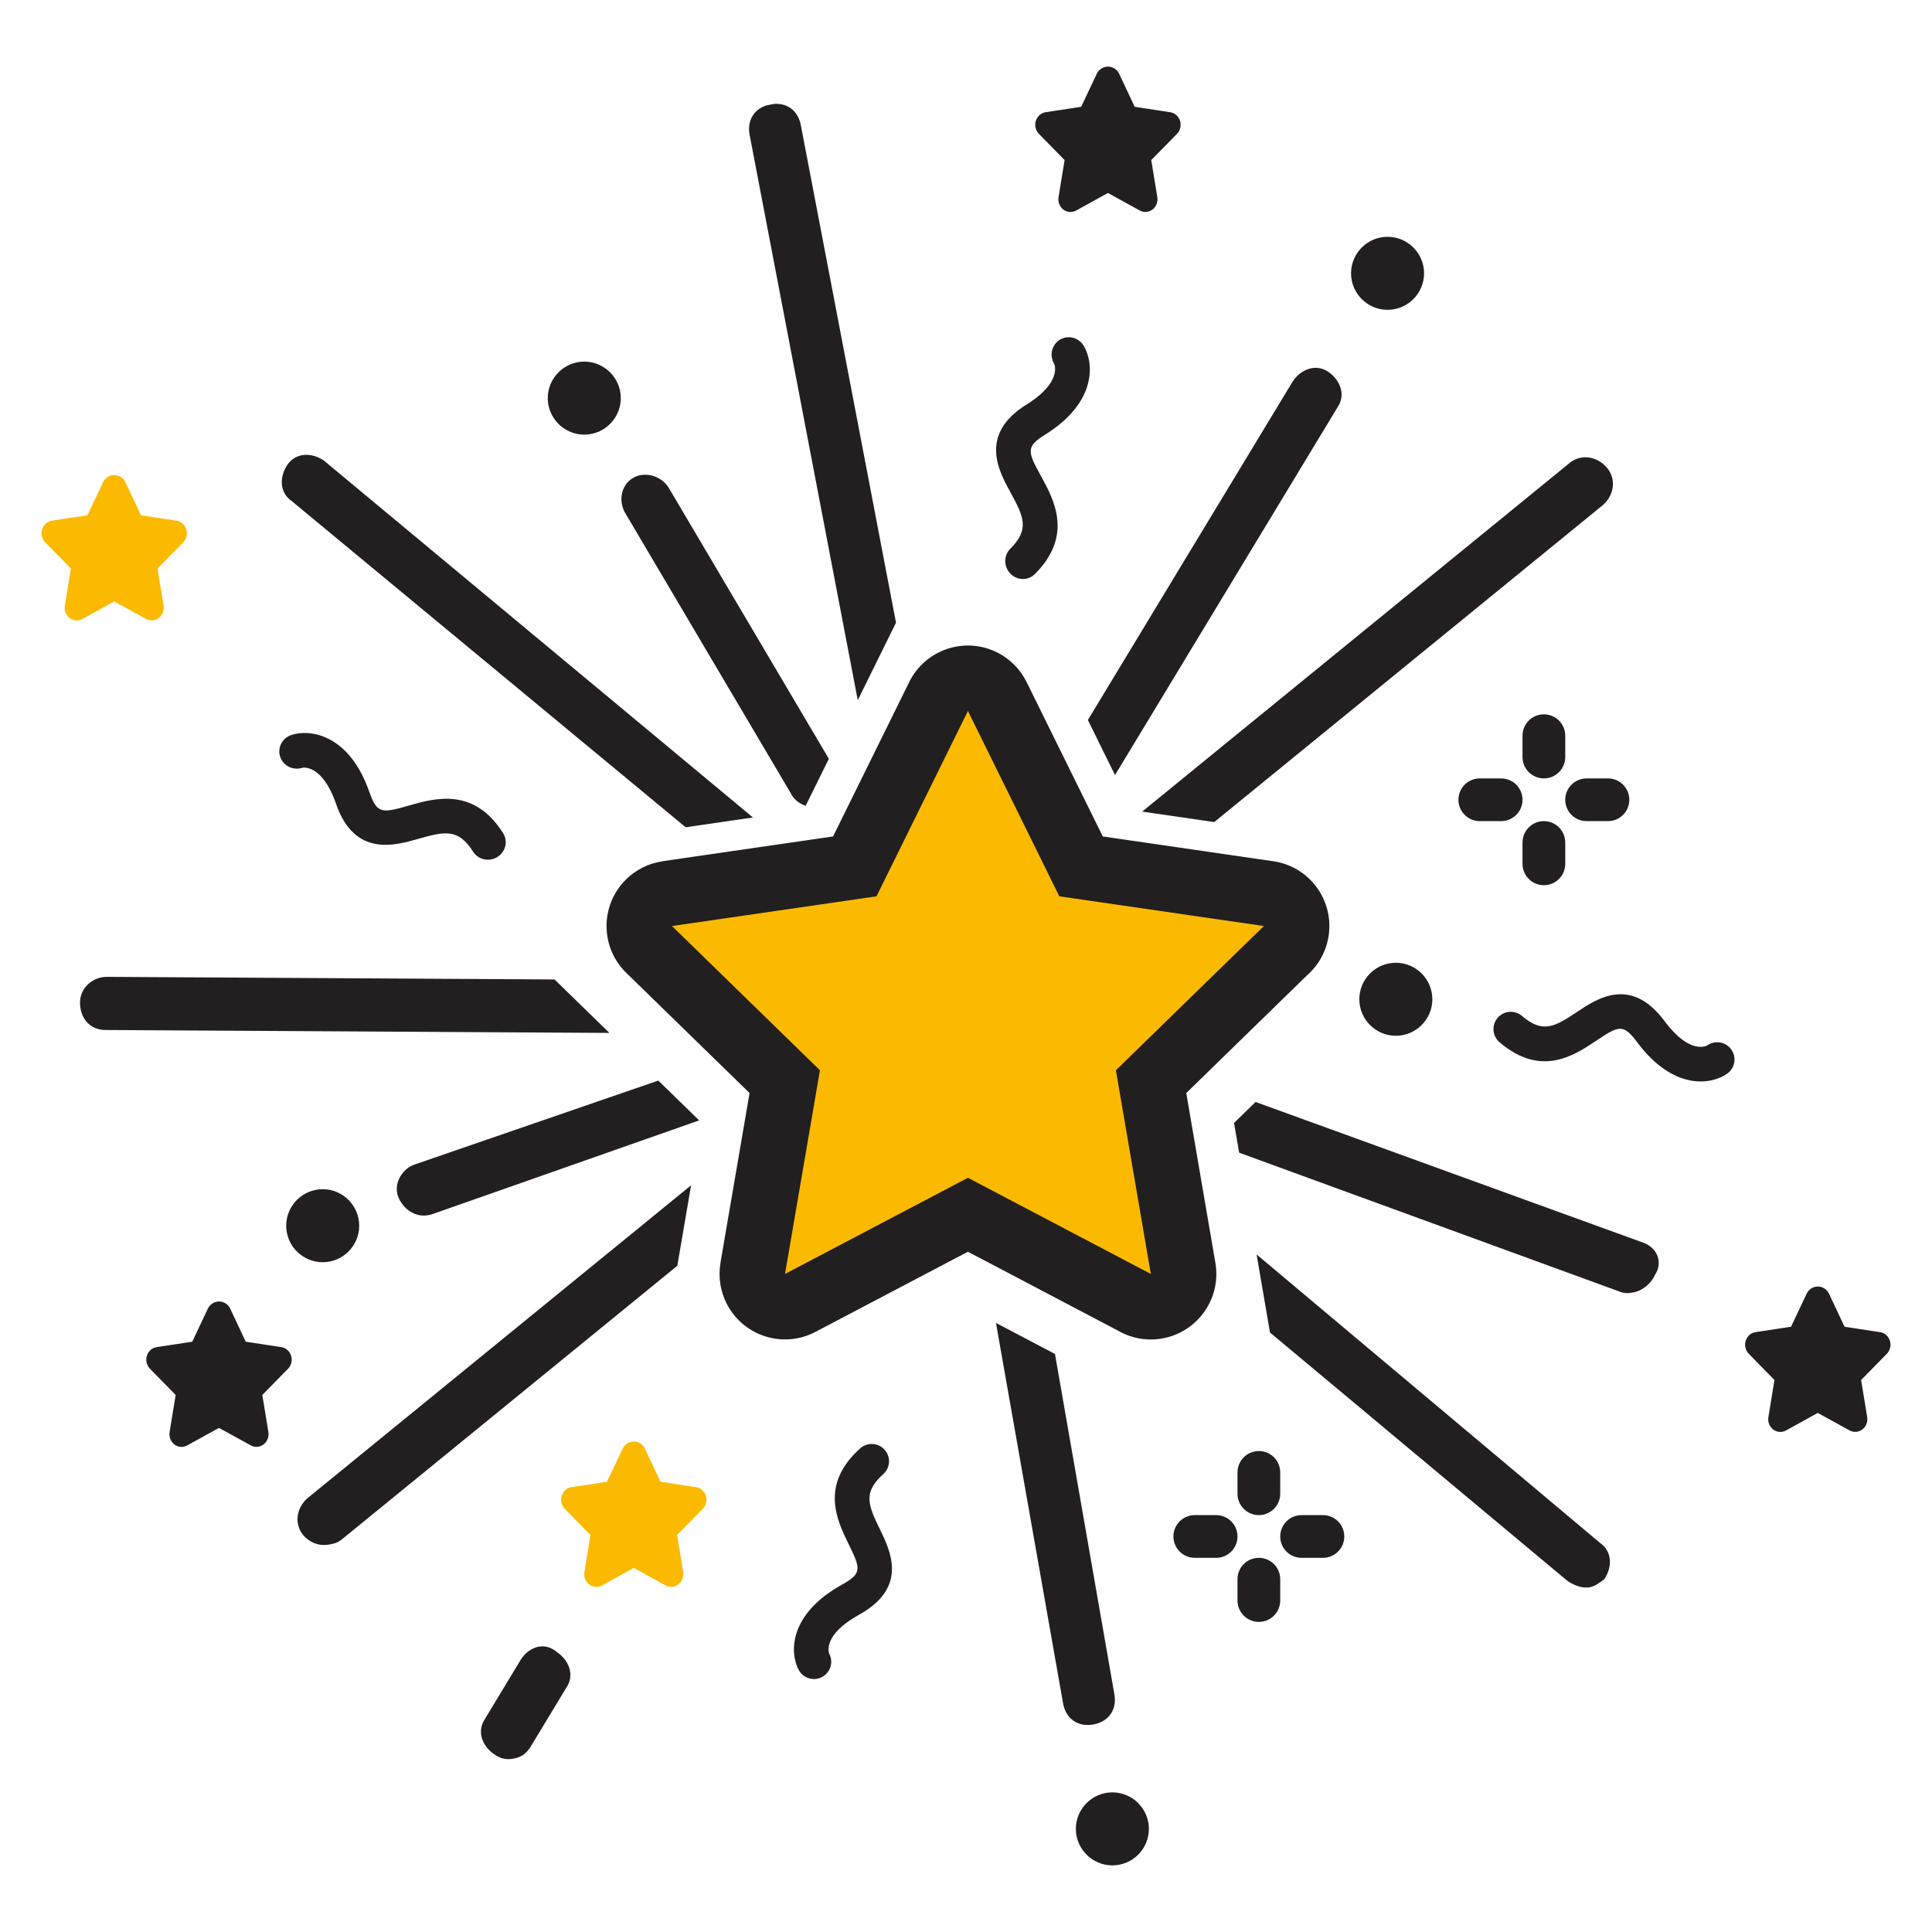
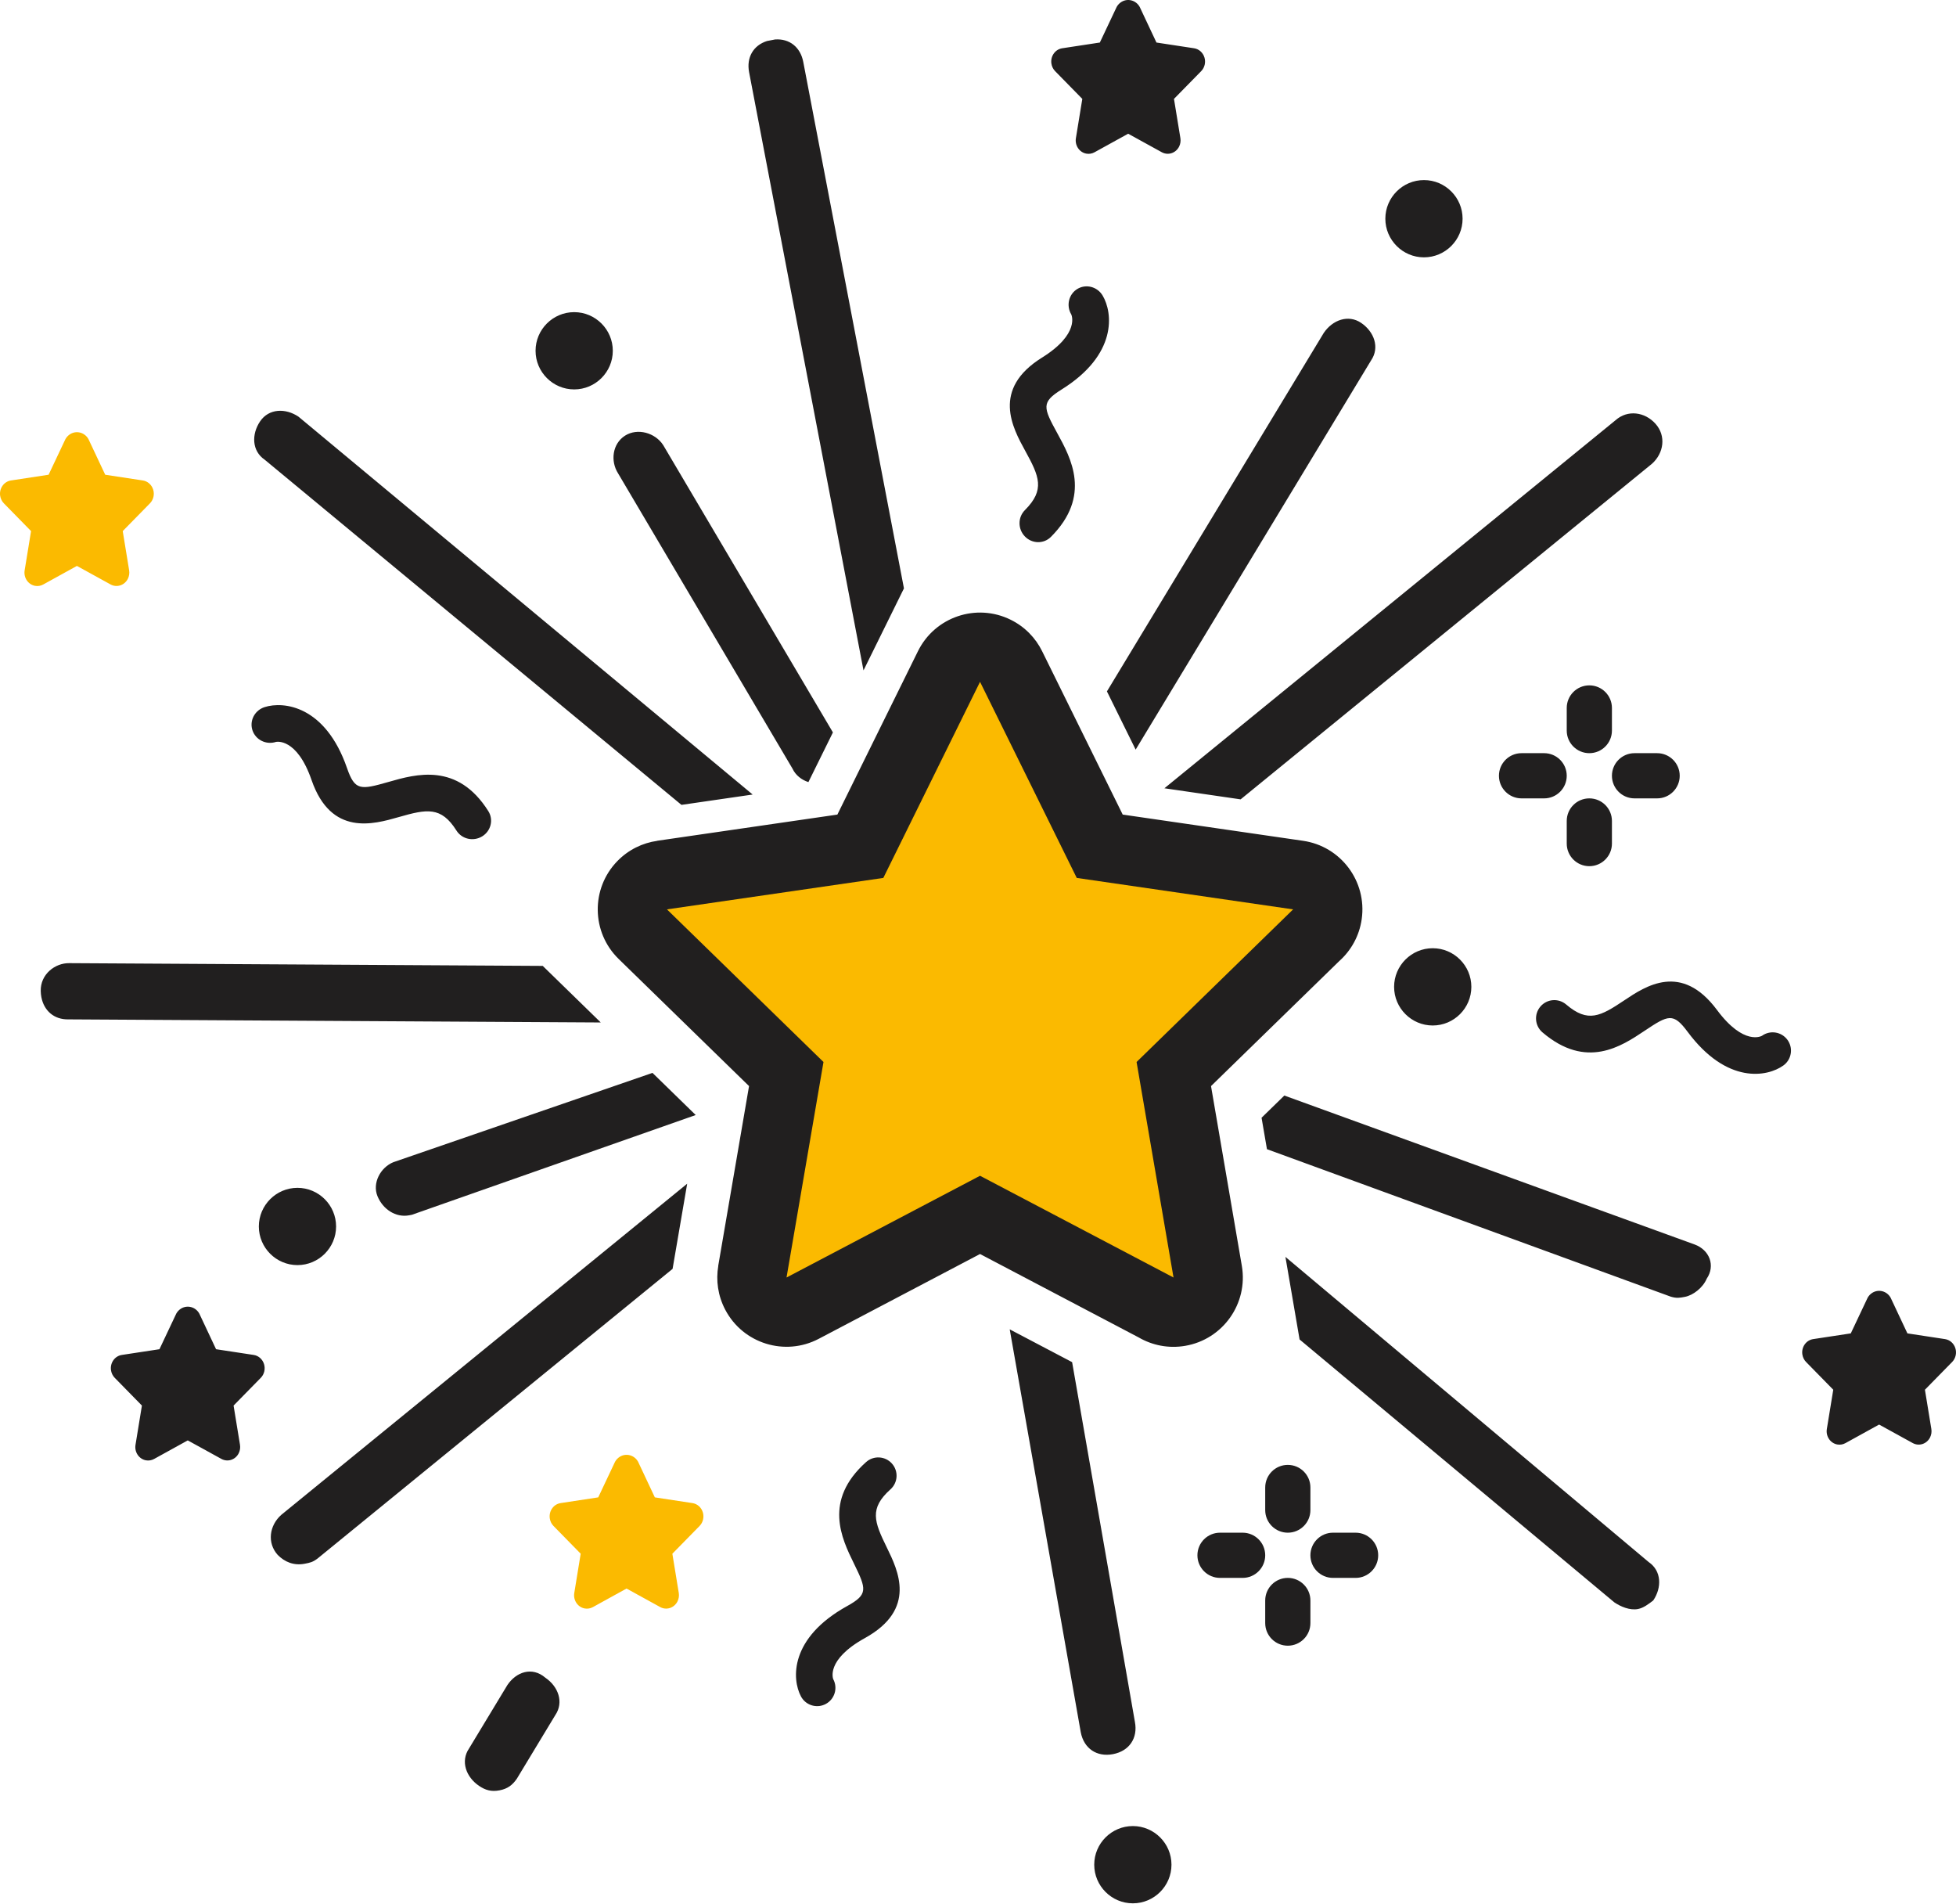
- <svg xmlns="http://www.w3.org/2000/svg" xml:space="preserve" width="100%" height="100%" version="1.1" style="shape-rendering:geometricPrecision; text-rendering:geometricPrecision; image-rendering:optimizeQuality; fill-rule:evenodd; clip-rule:evenodd" viewBox="0 0 5500 5500">
+ <svg xmlns="http://www.w3.org/2000/svg" width="100%" height="100%" style="shape-rendering:geometricPrecision; text-rendering:geometricPrecision; image-rendering:optimizeQuality; fill-rule:evenodd; clip-rule:evenodd" viewBox="0 0 20097.48 19551.93">
  <defs>
    <style>
-     .fil0 {fill:none;fill-rule:nonzero}
-     .fil1 {fill:#211F1F;fill-rule:nonzero}
-     .fil2 {fill:#FBBA00;fill-rule:nonzero}
-   </style>
+ .fil0 {fill:#211F1F;fill-rule:nonzero}
+ .fil1 {fill:#FBBA00;fill-rule:nonzero}
+ </style>
  </defs>
-   <rect class="fil0" x="-0" y="-0" width="5500" height="5500" />
-   <path class="fil1" d="M2922.53 1941.6l216.86 439.59 484.87 70.47c101.93,14.5 172.81,108.9 158.31,210.83 -6.45,45.32 -28.7,84.49 -60.37,112.76l-345.15 336.4 82.94 483.64c17.32,101.53 -50.94,197.89 -152.47,215.21 -44.78,7.64 -88.54,-1.38 -124.97,-22.54l-427.08 -224.52 -433.9 228.09c-91.05,47.94 -203.74,12.99 -251.68,-78.06 -19.86,-37.72 -25.48,-79.15 -18.8,-118.15l-0.17 -0.03 82.95 -483.65 -350.77 -341.91c-73.73,-71.71 -75.35,-189.63 -3.64,-263.36 29.9,-30.75 67.85,-48.94 107.27,-54.52l-0.03 -0.19 484.86 -70.46 216.85 -439.6c45.53,-92.26 157.24,-130.15 249.5,-84.62 38.24,18.87 67.12,49.11 84.62,84.62zm-2093.87 1917.92c-4.07,-13.07 -14.84,-22.57 -27.81,-24.54l-101.25 -15.4 -45.13 -95.96c-10.06,-17.86 -32.05,-23.81 -49.13,-13.31 -5.27,3.25 -9.63,7.82 -12.73,13.31l-45.35 95.96 -101.22 15.4c-18.83,2.83 -31.92,21.14 -29.2,40.85 1.09,7.88 4.61,15.12 10.04,20.68l73.19 74.69 -17.22 105.46c-3.3,19.62 9.22,38.34 27.94,41.81 7.57,1.38 15.35,0.1 22.12,-3.64l90.53 -49.94 90.51 49.8c16.86,9.27 37.74,2.5 46.6,-15.16 3.52,-7.01 4.74,-15.04 3.45,-22.87l-17.25 -105.46 73.25 -74.69c9.38,-9.59 12.74,-23.94 8.66,-36.99zm90.01 -474.11c-57.25,0 -103.94,46.69 -103.94,103.94 0,57.25 46.69,103.94 103.94,103.94 57.24,0 103.93,-46.69 103.93,-103.94 0,-57.25 -46.69,-103.94 -103.93,-103.94zm258.2 -69.07c-35.02,14.26 -57.21,56.25 -42.96,91.31 14.26,35.01 48.97,58.59 85.42,51.63l7.28 -1.4 763.73 -268.35 -116.31 -113.38 -697.16 240.19zm790.53 57.95l-1092.38 891c-32.25,28.83 -38.46,75.34 -9.63,107.59 18.75,19.07 43.41,29.46 72.55,23.9 14.56,-2.81 21.85,-4.2 35.04,-14.27l955.12 -779.06 39.3 -229.16zm-1664.61 -442.1l1432.06 8.31 -156.16 -152.2 -1274.62 -7.4c-37.82,-0.33 -77.36,29.9 -76.28,75 0.13,5.64 0.7,11.09 1.68,16.29 6.86,36.37 33.86,60.93 73.32,60zm1180.91 1790.68l-103.29 170.82c-23.56,34.72 -7.92,77.03 26.79,100.6 17.37,11.79 33.35,16.3 55.2,12.1 21.86,-4.19 35.02,-14.26 46.81,-31.6l103.29 -170.82c23.57,-34.72 7.92,-77.04 -26.8,-100.62 -36.12,-30.84 -78.44,-15.2 -102,19.52zm932.43 -326.66c33.82,69.09 38.41,83.07 -18.23,114.39 -155.12,85.78 -149.13,196.58 -124.28,243.17 1.5,2.82 3.23,5.4 5.17,7.81 14.54,18.02 40.26,23.77 61.44,12.5 23.99,-12.81 33.09,-42.62 20.28,-66.63 -0.24,-0.48 -21.41,-51.8 85.05,-110.66 140.41,-77.68 89.45,-181.71 58.99,-243.9 -33.9,-69.21 -47.64,-104.79 9.88,-156.27 20.26,-18.14 22.09,-49.18 3.85,-69.52 -18.15,-20.26 -49.27,-21.99 -69.52,-3.84 -115.64,103.49 -65.68,205.46 -32.63,272.95zm419.2 -630.1l191.18 1083.99c8.36,43.71 43.08,67.28 86.79,58.92 43.72,-8.36 67.3,-43.08 58.93,-86.79l-168.96 -967.83 -167.94 -88.29zm331.38 1336.39c-57.25,0 -103.94,46.68 -103.94,103.93 0,57.25 46.69,103.94 103.94,103.94 57.24,0 103.93,-46.69 103.93,-103.94 0,-57.25 -46.69,-103.93 -103.93,-103.93zm356.17 -546.06c0,33.58 27.22,60.8 60.8,60.8 33.59,0 60.82,-27.22 60.82,-60.8l0 -60.81c0,-33.58 -27.23,-60.8 -60.82,-60.8 -33.58,0 -60.8,27.22 -60.8,60.8l0 60.81zm60.8 -425.66c-33.58,0 -60.8,27.23 -60.8,60.82l0 60.8c0,33.58 27.22,60.81 60.8,60.81 33.59,0 60.82,-27.23 60.82,-60.81l0 -60.8c0,-33.59 -27.23,-60.82 -60.82,-60.82zm182.43 182.43l-60.81 0c-33.59,0 -60.8,27.23 -60.8,60.8 0,33.59 27.21,60.82 60.8,60.82l60.81 0c33.57,0 60.8,-27.23 60.8,-60.82 0,-33.57 -27.23,-60.8 -60.8,-60.8zm-304.04 0l-60.8 0c-33.59,0 -60.82,27.23 -60.82,60.8 0,33.59 27.23,60.82 60.82,60.82l60.8 0c33.58,0 60.81,-27.23 60.81,-60.82 0,-33.57 -27.23,-60.8 -60.81,-60.8zm153.3 -519.85l846.88 707.18c17.34,11.78 41.99,22.17 63.84,17.99 14.58,-2.79 27.76,-12.85 40.94,-22.94 23.58,-34.71 22.5,-79.82 -12.22,-103.39l-977.54 -821.04 38.1 222.2zm1764.73 23.56c-4.07,-13.07 -14.84,-22.57 -27.82,-24.54l-101.24 -15.4 -45.13 -95.96c-10.07,-17.86 -32.05,-23.81 -49.14,-13.31 -5.26,3.25 -9.62,7.83 -12.72,13.31l-45.36 95.96 -101.21 15.4c-18.83,2.83 -31.92,21.15 -29.2,40.85 1.09,7.88 4.6,15.12 10.04,20.68l73.19 74.69 -17.23 105.47c-3.3,19.61 9.22,38.33 27.95,41.8 7.56,1.38 15.35,0.1 22.11,-3.64l90.54 -49.94 90.51 49.8c16.85,9.27 37.73,2.51 46.6,-15.16 3.52,-7.01 4.74,-15.04 3.45,-22.86l-17.25 -105.47 73.25 -74.69c9.38,-9.59 12.73,-23.94 8.66,-36.99zm-701.74 -279.16l-1104 -400.66 -61.3 59.72 14.52 84.6 1087.05 396.92c15.96,4.51 23.24,3.12 37.82,0.34 21.87,-4.19 48.21,-24.34 58.61,-48.98 23.57,-34.73 7.92,-77.04 -32.7,-91.94zm-704.69 -797.01c-57.26,0 -103.94,46.69 -103.94,103.94 0,57.25 46.68,103.93 103.94,103.93 57.24,0 103.92,-46.68 103.92,-103.93 0,-57.25 -46.68,-103.94 -103.92,-103.94zm570.14 222.14c63.91,-42.77 77.19,-49.2 115.79,2.75 105.78,142.25 214.78,121.45 257.63,90.59 2.58,-1.86 4.93,-3.92 7.04,-6.16 15.92,-16.82 18.17,-43.09 4.15,-62.56 -15.9,-22.07 -46.66,-27.08 -68.73,-11.19 -0.45,0.31 -48.45,28.17 -121.04,-69.45 -95.78,-128.77 -192.08,-64.31 -249.61,-25.82 -64.06,42.88 -97.46,61.26 -156.19,11.16 -20.7,-17.66 -51.7,-15.32 -69.41,5.48 -17.66,20.69 -15.2,51.77 5.49,69.43 118.04,100.73 212.42,37.57 274.88,-4.23zm-209.52 -503.69c0,33.58 27.22,60.8 60.8,60.8 33.58,0 60.82,-27.22 60.82,-60.8l0 -60.81c0,-33.58 -27.24,-60.8 -60.82,-60.8 -33.58,0 -60.8,27.22 -60.8,60.8l0 60.81zm60.8 -425.66c-33.58,0 -60.8,27.23 -60.8,60.82l0 60.8c0,33.58 27.22,60.81 60.8,60.81 33.58,0 60.82,-27.23 60.82,-60.81l0 -60.8c0,-33.59 -27.24,-60.82 -60.82,-60.82zm182.43 182.43l-60.81 0c-33.59,0 -60.8,27.22 -60.8,60.8 0,33.59 27.21,60.82 60.8,60.82l60.81 0c33.56,0 60.8,-27.23 60.8,-60.82 0,-33.58 -27.24,-60.8 -60.8,-60.8zm-304.04 0l-60.8 0c-33.59,0 -60.83,27.22 -60.83,60.8 0,33.59 27.24,60.82 60.83,60.82l60.8 0c33.57,0 60.81,-27.23 60.81,-60.82 0,-33.58 -27.24,-60.8 -60.81,-60.8zm-816.73 124.26l1106.84 -902.81c32.26,-28.83 38.47,-75.34 9.63,-107.59 -28.81,-32.24 -75.3,-38.45 -107.58,-9.62l-1214 990.2 205.11 29.82zm-282.53 -133.83l633.73 -1047.39c23.57,-34.72 7.92,-77.04 -26.8,-100.61 -34.72,-23.58 -77.05,-7.91 -100.63,26.8l-583.58 964.55 77.28 156.65zm775.87 -1532.29c-57.25,0 -103.93,46.68 -103.93,103.93 0,57.25 46.68,103.94 103.93,103.94 57.25,0 103.93,-46.69 103.93,-103.94 0,-57.25 -46.68,-103.93 -103.93,-103.93zm-986.89 680.71c-37.88,-68.95 -43.28,-83.01 11.67,-117.23 150.53,-93.76 138.13,-206.34 110.54,-252.74 -1.66,-2.81 -3.55,-5.37 -5.63,-7.73 -15.61,-17.75 -41.7,-22.53 -62.3,-10.18 -23.29,14.04 -30.7,44.76 -16.47,68.67 0.26,0.47 24.44,51.87 -78.88,116.19 -136.23,84.9 -79.15,188.73 -45.05,250.78 37.97,69.07 53.79,104.72 -0.89,159.52 -19.26,19.31 -19.31,50.98 0.14,70.95 19.37,19.88 50.66,20.34 69.91,1.04 109.91,-110.18 53.98,-211.92 16.96,-279.27zm396.08 -1010.8c-4.07,-13.07 -14.84,-22.57 -27.81,-24.54l-101.25 -15.4 -45.12 -95.96c-10.07,-17.86 -32.06,-23.81 -49.14,-13.31 -5.27,3.25 -9.63,7.83 -12.73,13.31l-45.35 95.96 -101.22 15.4c-18.83,2.83 -31.92,21.15 -29.2,40.85 1.09,7.88 4.61,15.13 10.04,20.68l73.2 74.69 -17.23 105.47c-3.3,19.61 9.22,38.33 27.95,41.8 7.56,1.39 15.34,0.1 22.11,-3.64l90.54 -49.94 90.5 49.8c16.86,9.27 37.74,2.51 46.61,-15.16 3.51,-7.01 4.73,-15.04 3.44,-22.86l-17.25 -105.47 73.25 -74.69c9.39,-9.59 12.74,-23.94 8.66,-36.99zm-808.56 1428.62l-270.94 -1416.45c-7.66,-40 -37.37,-63.14 -75.86,-60.38l-21.63 4.15c-36.8,11.64 -55.89,44.1 -48.24,84.11l307.83 1609.2 108.84 -220.63zm-769.06 -309.1l469.08 793.92c8.15,17.61 24.56,30.6 42.9,36.31l65.93 -133.63 -456.53 -772.7c-21.53,-33.64 -69.44,-47.14 -103.08,-25.6 -33.64,21.55 -39.87,68.07 -18.3,101.7zm-118.35 -434.11c-57.25,0 -103.93,46.69 -103.93,103.94 0,57.25 46.68,103.93 103.93,103.93 57.25,0 103.93,-46.68 103.93,-103.93 0,-57.25 -46.68,-103.94 -103.93,-103.94zm480.28 1297.82l-1221.95 -1016.42c-34.72,-23.57 -79.83,-22.49 -103.39,12.23 -23.58,34.73 -22.49,79.82 12.23,103.39l1121.52 928.63 191.59 -27.83zm-979.89 -33.88c-75.64,21.63 -90.55,23.78 -111.72,-37.4 -58.02,-167.58 -170.54,-180.46 -221.91,-163.85 -3.11,0.99 -6.02,2.26 -8.78,3.76 -20.79,11.29 -31.24,35.67 -23.77,58.49 8.53,25.83 36.85,39.87 63.31,31.3 0.53,-0.14 56,-12.32 95.8,102.69 52.56,151.68 166.46,119.07 234.53,99.57 75.77,-21.69 114.05,-29.21 155.36,36.27 14.54,23.06 45.42,30.13 69.2,15.6 23.68,-14.47 31.08,-44.87 16.52,-67.94 -83.03,-131.61 -194.66,-99.65 -268.54,-78.49z" />
-   <path class="fil2" d="M530.36 1506.82c-4.07,-13.07 -14.84,-22.57 -27.81,-24.55l-101.25 -15.39 -45.12 -95.96c-10.07,-17.86 -32.06,-23.81 -49.14,-13.31 -5.27,3.25 -9.63,7.82 -12.73,13.31l-45.35 95.96 -101.22 15.39c-18.83,2.84 -31.92,21.15 -29.2,40.85 1.09,7.89 4.61,15.13 10.04,20.69l73.19 74.68 -17.22 105.47c-3.3,19.62 9.22,38.34 27.94,41.81 7.57,1.38 15.35,0.1 22.12,-3.65l90.53 -49.93 90.51 49.8c16.86,9.27 37.74,2.5 46.6,-15.16 3.52,-7.02 4.74,-15.04 3.45,-22.87l-17.25 -105.47 73.25 -74.68c9.38,-9.59 12.74,-23.95 8.66,-36.99zm2225.11 517.22l260.26 527.57 582.27 84.62 -421.28 410.61 99.43 579.82 -520.68 -273.73 -520.71 273.73 99.44 -579.82 -421.24 -410.61 582.26 -84.62 260.25 -527.57zm-746.05 2234.07c-4.07,-13.07 -14.84,-22.56 -27.82,-24.54l-101.24 -15.4 -45.13 -95.96c-10.06,-17.86 -32.05,-23.81 -49.14,-13.3 -5.26,3.25 -9.62,7.82 -12.72,13.3l-45.35 95.96 -101.22 15.4c-18.83,2.83 -31.92,21.15 -29.2,40.85 1.09,7.88 4.6,15.13 10.04,20.68l73.19 74.69 -17.23 105.47c-3.3,19.62 9.22,38.34 27.95,41.8 7.57,1.39 15.35,0.11 22.11,-3.64l90.54 -49.94 90.51 49.8c16.85,9.28 37.74,2.51 46.6,-15.15 3.52,-7.02 4.74,-15.05 3.45,-22.87l-17.25 -105.47 73.25 -74.69c9.38,-9.59 12.73,-23.94 8.66,-36.99z" />
+   <path class="fil0" d="M10707.52 6689.36l828.01 1678.43 1851.32 269.07c389.19,55.36 659.82,415.8 604.46,804.99 -24.63,173.04 -109.58,322.6 -230.5,430.54l-1317.85 1284.44 316.68 1846.63c66.13,387.66 -194.5,755.58 -582.16,821.71 -170.98,29.17 -338.06,-5.27 -477.16,-86.06l-1630.67 -857.26 -1656.71 870.89c-347.65,183.04 -777.92,49.6 -960.96,-298.05 -75.83,-144.02 -97.29,-302.21 -71.78,-451.12l-0.65 -0.11 316.72 -1846.66 -1339.3 -1305.47c-281.51,-273.8 -287.7,-724.04 -13.9,-1005.56 114.16,-117.41 259.06,-186.86 409.58,-208.17l-0.11 -0.73 1851.28 -269.03 827.97 -1678.47c173.84,-352.27 600.37,-496.94 952.64,-323.09 146.01,72.05 256.28,187.51 323.09,323.09l0 -0.01zm-7994.78 7322.97c-15.54,-49.9 -56.66,-86.18 -106.18,-93.7l-386.59 -58.8 -172.31 -366.39c-38.41,-68.19 -122.37,-90.91 -187.59,-50.82 -20.12,12.41 -36.77,29.86 -48.61,50.82l-173.15 366.39 -386.48 58.8c-71.9,10.81 -121.88,80.72 -111.49,155.97 4.16,30.09 17.6,57.73 38.33,78.96l279.45 285.18 -65.75 402.67c-12.6,74.91 35.2,146.39 106.68,159.64 28.9,5.27 58.61,0.38 84.46,-13.9l345.66 -190.68 345.58 190.15c64.37,35.39 144.1,9.55 177.93,-57.88 13.44,-26.77 18.1,-57.43 13.17,-87.32l-65.86 -402.67 279.68 -285.18c35.81,-36.62 48.64,-91.41 33.07,-141.23l0 -0.01zm343.68 -1810.24c-218.59,0 -396.86,178.27 -396.86,396.86 0,218.59 178.27,396.86 396.86,396.86 218.55,0 396.82,-178.27 396.82,-396.86 0,-218.59 -178.27,-396.86 -396.82,-396.86zm985.85 -263.72c-133.71,54.45 -218.44,214.77 -164.03,348.64 54.45,133.67 186.98,223.71 326.15,197.13l27.8 -5.35 2916.06 -1024.61 -444.09 -432.91 -2661.88 917.09 -0.01 0.01zm3018.39 221.26l-4170.91 3402c-123.14,110.08 -146.85,287.66 -36.77,410.8 71.59,72.81 165.75,112.48 277.01,91.25 55.59,-10.73 83.43,-16.04 133.79,-54.49l3646.82 -2974.59 150.05 -874.97 0.01 0zm-6355.78 -1688.02l5467.87 31.73 -596.25 -581.13 -4866.73 -28.25c-144.4,-1.26 -295.37,114.16 -291.25,286.36 0.5,21.53 2.67,42.34 6.41,62.2 26.19,138.87 129.28,232.64 279.95,229.09zm4508.93 6837.15l-394.38 652.22c-89.96,132.57 -30.24,294.11 102.29,384.11 66.32,45.02 127.34,62.24 210.76,46.2 83.47,-16 133.71,-54.45 178.73,-120.65l394.38 -652.22c89.99,-132.57 30.24,-294.15 -102.33,-384.19 -137.91,-117.75 -299.5,-58.04 -389.45,74.53zm3560.18 -1247.25c129.13,263.8 146.66,317.18 -69.61,436.76 -592.28,327.52 -569.41,750.58 -474.52,928.47 5.73,10.77 12.33,20.62 19.74,29.82 55.52,68.8 153.72,90.76 234.59,47.73 91.6,-48.91 126.34,-162.73 77.43,-254.41 -0.92,-1.83 -81.75,-197.78 324.74,-422.52 536.11,-296.6 341.54,-693.8 225.23,-931.25 -129.44,-264.26 -181.9,-400.11 37.72,-596.67 77.36,-69.26 84.34,-187.78 14.7,-265.44 -69.3,-77.36 -188.12,-83.96 -265.44,-14.66 -441.53,395.14 -250.78,784.48 -124.59,1042.17l0.01 0zm1600.59 -2405.84l729.96 4138.87c31.92,166.89 164.49,256.89 331.38,224.97 166.93,-31.92 256.96,-164.49 225.01,-331.38l-645.12 -3695.35 -641.23 -337.11zm1265.26 5102.58c-218.59,0 -396.86,178.23 -396.86,396.82 0,218.59 178.27,396.86 396.86,396.86 218.55,0 396.82,-178.27 396.82,-396.86 0,-218.59 -178.27,-396.82 -396.82,-396.82zm1359.93 -2084.95c0,128.21 103.93,232.15 232.15,232.15 128.25,0 232.22,-103.93 232.22,-232.15l0 -232.18c0,-128.21 -103.97,-232.15 -232.22,-232.15 -128.21,0 -232.15,103.93 -232.15,232.15l0 232.18zm232.14 -1625.25c-128.21,0 -232.15,103.97 -232.15,232.22l0 232.15c0,128.21 103.93,232.18 232.15,232.18 128.25,0 232.22,-103.97 232.22,-232.18l0 -232.15c0,-128.25 -103.97,-232.22 -232.22,-232.22zm696.55 696.55l-232.18 0c-128.25,0 -232.15,103.97 -232.15,232.15 0,128.25 103.89,232.22 232.15,232.22l232.18 0c128.18,0 232.15,-103.97 232.15,-232.22 0,-128.18 -103.97,-232.15 -232.15,-232.15zm-1160.88 0l-232.15 0c-128.25,0 -232.22,103.97 -232.22,232.15 0,128.25 103.97,232.22 232.22,232.22l232.15 0c128.21,0 232.18,-103.97 232.18,-232.22 0,-128.18 -103.97,-232.15 -232.18,-232.15zm585.33 -1984.88l3233.54 2700.14c66.21,44.98 160.33,84.65 243.75,68.69 55.67,-10.65 105.99,-49.06 156.32,-87.59 90.03,-132.53 85.91,-304.77 -46.66,-394.76l-3732.43 -3134.88 145.47 848.4 0.01 0zm6738.06 89.95c-15.54,-49.9 -56.66,-86.18 -106.22,-93.7l-386.55 -58.8 -172.31 -366.39c-38.45,-68.19 -122.37,-90.91 -187.63,-50.82 -20.08,12.41 -36.73,29.9 -48.57,50.82l-173.19 366.39 -386.44 58.8c-71.9,10.81 -121.88,80.75 -111.49,155.97 4.16,30.09 17.56,57.73 38.33,78.96l279.45 285.18 -65.79 402.7c-12.6,74.87 35.2,146.35 106.72,159.6 28.87,5.27 58.61,0.38 84.42,-13.9l345.7 -190.68 345.58 190.15c64.34,35.39 144.06,9.58 177.93,-57.88 13.44,-26.77 18.1,-57.43 13.17,-87.28l-65.86 -402.7 279.68 -285.18c35.81,-36.62 48.61,-91.41 33.07,-141.23l0 -0.01zm-2679.37 -1065.88l-4215.27 -1529.79 -234.05 228.02 55.44 323.02 4150.55 1515.51c60.94,17.22 88.73,11.91 144.4,1.3 83.5,-16 184.07,-92.93 223.78,-187.01 89.99,-132.61 30.24,-294.15 -124.85,-351.04l0 -0.01zm-2690.64 -3043.13c-218.63,0 -396.86,178.27 -396.86,396.86 0,218.59 178.23,396.82 396.86,396.82 218.55,0 396.79,-178.23 396.79,-396.82 0,-218.59 -178.23,-396.86 -396.79,-396.86zm2176.9 848.17c244.02,-163.3 294.73,-187.85 442.11,10.5 403.89,543.14 820.07,463.72 983.68,345.89 9.85,-7.1 18.82,-14.97 26.88,-23.52 60.79,-64.22 69.38,-164.53 15.85,-238.87 -60.71,-84.27 -178.16,-103.4 -262.42,-42.73 -1.72,1.18 -184.99,107.56 -462.15,-265.17 -365.71,-491.67 -733.4,-245.55 -953.06,-98.59 -244.59,163.72 -372.12,233.9 -596.36,42.61 -79.04,-67.43 -197.4,-58.49 -265.02,20.92 -67.43,79 -58.04,197.67 20.96,265.1 450.7,384.61 811.06,143.45 1049.54,-16.15l-0.01 0.01zm-799.98 -1923.18c0,128.21 103.93,232.15 232.15,232.15 128.21,0 232.22,-103.93 232.22,-232.15l0 -232.18c0,-128.21 -104.01,-232.15 -232.22,-232.15 -128.21,0 -232.15,103.93 -232.15,232.15l0 232.18zm232.14 -1625.24c-128.21,0 -232.15,103.97 -232.15,232.22l0 232.15c0,128.21 103.93,232.18 232.15,232.18 128.21,0 232.22,-103.97 232.22,-232.18l0 -232.15c0,-128.25 -104.01,-232.22 -232.22,-232.22zm696.55 696.55l-232.18 0c-128.25,0 -232.15,103.93 -232.15,232.15 0,128.25 103.89,232.22 232.15,232.22l232.18 0c128.14,0 232.15,-103.97 232.15,-232.22 0,-128.21 -104.01,-232.15 -232.15,-232.15zm-1160.88 0l-232.15 0c-128.25,0 -232.26,103.93 -232.26,232.15 0,128.25 104.01,232.22 232.26,232.22l232.15 0c128.18,0 232.18,-103.97 232.18,-232.22 0,-128.21 -104.01,-232.15 -232.18,-232.15zm-3118.42 474.44l4226.12 -3447.09c123.17,-110.08 146.89,-287.66 36.77,-410.8 -110,-123.1 -287.51,-146.81 -410.76,-36.73l-4635.27 3780.76 783.15 113.86 -0.01 0zm-1078.75 -510.98l2419.7 -3999.13c89.99,-132.57 30.24,-294.15 -102.33,-384.15 -132.57,-90.03 -294.19,-30.2 -384.22,102.33l-2228.21 3682.83 295.07 598.12 -0.01 0zm2962.41 -5850.57c-218.59,0 -396.82,178.23 -396.82,396.82 0,218.59 178.23,396.86 396.82,396.86 218.59,0 396.82,-178.27 396.82,-396.86 0,-218.59 -178.23,-396.82 -396.82,-396.82zm-3768.12 2599.08c-144.63,-263.26 -165.25,-316.95 44.56,-447.61 574.75,-357.99 527.41,-787.84 422.06,-965.01 -6.34,-10.73 -13.55,-20.5 -21.5,-29.51 -59.6,-67.77 -159.22,-86.02 -237.87,-38.87 -88.93,53.61 -117.22,170.9 -62.89,262.19 0.99,1.79 93.32,198.05 -301.18,443.63 -520.15,324.16 -302.21,720.61 -172.01,957.52 144.98,263.72 205.38,399.84 -3.4,609.08 -73.54,73.73 -73.73,194.65 0.53,270.9 73.96,75.91 193.43,77.66 266.93,3.97 419.66,-420.69 206.11,-809.15 64.76,-1066.3l0.01 0.01zm1512.3 -3859.42c-15.54,-49.9 -56.66,-86.18 -106.18,-93.7l-386.59 -58.8 -172.28 -366.39c-38.45,-68.19 -122.41,-90.91 -187.63,-50.82 -20.12,12.41 -36.77,29.9 -48.61,50.82l-173.15 366.39 -386.48 58.8c-71.9,10.81 -121.88,80.75 -111.49,155.97 4.16,30.09 17.6,57.77 38.33,78.96l279.49 285.18 -65.79 402.7c-12.6,74.87 35.2,146.35 106.72,159.6 28.87,5.31 58.57,0.38 84.42,-13.9l345.7 -190.68 345.55 190.15c64.37,35.39 144.1,9.58 177.97,-57.88 13.4,-26.77 18.06,-57.43 13.13,-87.28l-65.86 -402.7 279.68 -285.18c35.85,-36.62 48.64,-91.41 33.07,-141.23l0 -0.01zm-3087.23 5454.73l-1034.5 -5408.26c-29.25,-152.73 -142.69,-241.08 -289.65,-230.54l-82.59 15.85c-140.51,44.44 -213.4,168.38 -184.19,321.15l1175.35 6144.22 415.57 -842.41 0.01 -0.01zm-2936.41 -1180.2l1791.03 3031.33c31.12,67.24 93.77,116.84 163.8,138.64l251.73 -510.22 -1743.11 -2950.31c-82.21,-128.44 -265.13,-179.99 -393.58,-97.75 -128.44,82.28 -152.23,259.9 -69.87,388.31zm-451.88 -1657.51c-218.59,0 -396.82,178.27 -396.82,396.86 0,218.59 178.23,396.82 396.82,396.82 218.59,0 396.82,-178.23 396.82,-396.82 0,-218.59 -178.23,-396.86 -396.82,-396.86zm1833.8 4955.31l-4665.63 -3880.88c-132.57,-89.99 -304.81,-85.87 -394.76,46.7 -90.03,132.61 -85.87,304.77 46.7,394.76l4282.17 3545.68 731.53 -106.26 -0.01 0zm-3741.4 -129.36c-288.81,82.59 -345.74,90.8 -426.57,-142.8 -221.53,-639.85 -651.15,-689.03 -847.29,-625.61 -11.87,3.78 -22.99,8.63 -33.52,14.36 -79.38,43.11 -119.28,136.19 -90.76,223.33 32.57,98.62 140.7,152.23 241.73,119.51 2.02,-0.53 213.82,-47.04 365.78,392.09 200.68,579.14 635.57,454.63 895.48,380.18 289.3,-82.82 435.46,-111.53 593.19,138.49 55.52,88.05 173.42,115.04 264.22,59.56 90.41,-55.25 118.67,-171.32 63.08,-259.41 -317.02,-502.51 -743.25,-380.48 -1025.33,-299.69l-0.01 -0.01z" />
+   <path class="fil1" d="M1573.78 5029.29c-15.54,-49.9 -56.66,-86.18 -106.18,-93.74l-386.59 -58.76 -172.28 -366.39c-38.45,-68.19 -122.41,-90.91 -187.63,-50.82 -20.12,12.41 -36.77,29.86 -48.61,50.82l-173.15 366.39 -386.48 58.76c-71.9,10.84 -121.88,80.75 -111.49,155.97 4.16,30.13 17.6,57.77 38.33,79l279.45 285.14 -65.75 402.7c-12.6,74.91 35.2,146.39 106.68,159.64 28.9,5.27 58.61,0.38 84.46,-13.94l345.66 -190.64 345.58 190.15c64.37,35.39 144.1,9.55 177.93,-57.88 13.44,-26.8 18.1,-57.43 13.17,-87.32l-65.86 -402.7 279.68 -285.14c35.81,-36.62 48.64,-91.45 33.07,-141.23l0.01 -0.01zm8495.88 1974.84l993.72 2014.36 2223.21 323.09 -1608.52 1567.78 379.64 2213.86 -1988.05 -1045.15 -1988.17 1045.15 379.68 -2213.86 -1608.37 -1567.78 2223.17 -323.09 993.68 -2014.36 0.01 0zm-2848.56 8530.09c-15.54,-49.9 -56.66,-86.14 -106.22,-93.7l-386.55 -58.8 -172.31 -366.39c-38.41,-68.19 -122.37,-90.91 -187.63,-50.78 -20.08,12.41 -36.73,29.86 -48.57,50.78l-173.15 366.39 -386.48 58.8c-71.9,10.81 -121.88,80.75 -111.49,155.97 4.16,30.09 17.56,57.77 38.33,78.96l279.45 285.18 -65.79 402.7c-12.6,74.91 35.2,146.39 106.72,159.6 28.9,5.31 58.61,0.42 84.42,-13.9l345.7 -190.68 345.58 190.15c64.34,35.43 144.1,9.58 177.93,-57.85 13.44,-26.8 18.1,-57.46 13.17,-87.32l-65.86 -402.7 279.68 -285.18c35.81,-36.62 48.61,-91.41 33.07,-141.23z" />
</svg>
